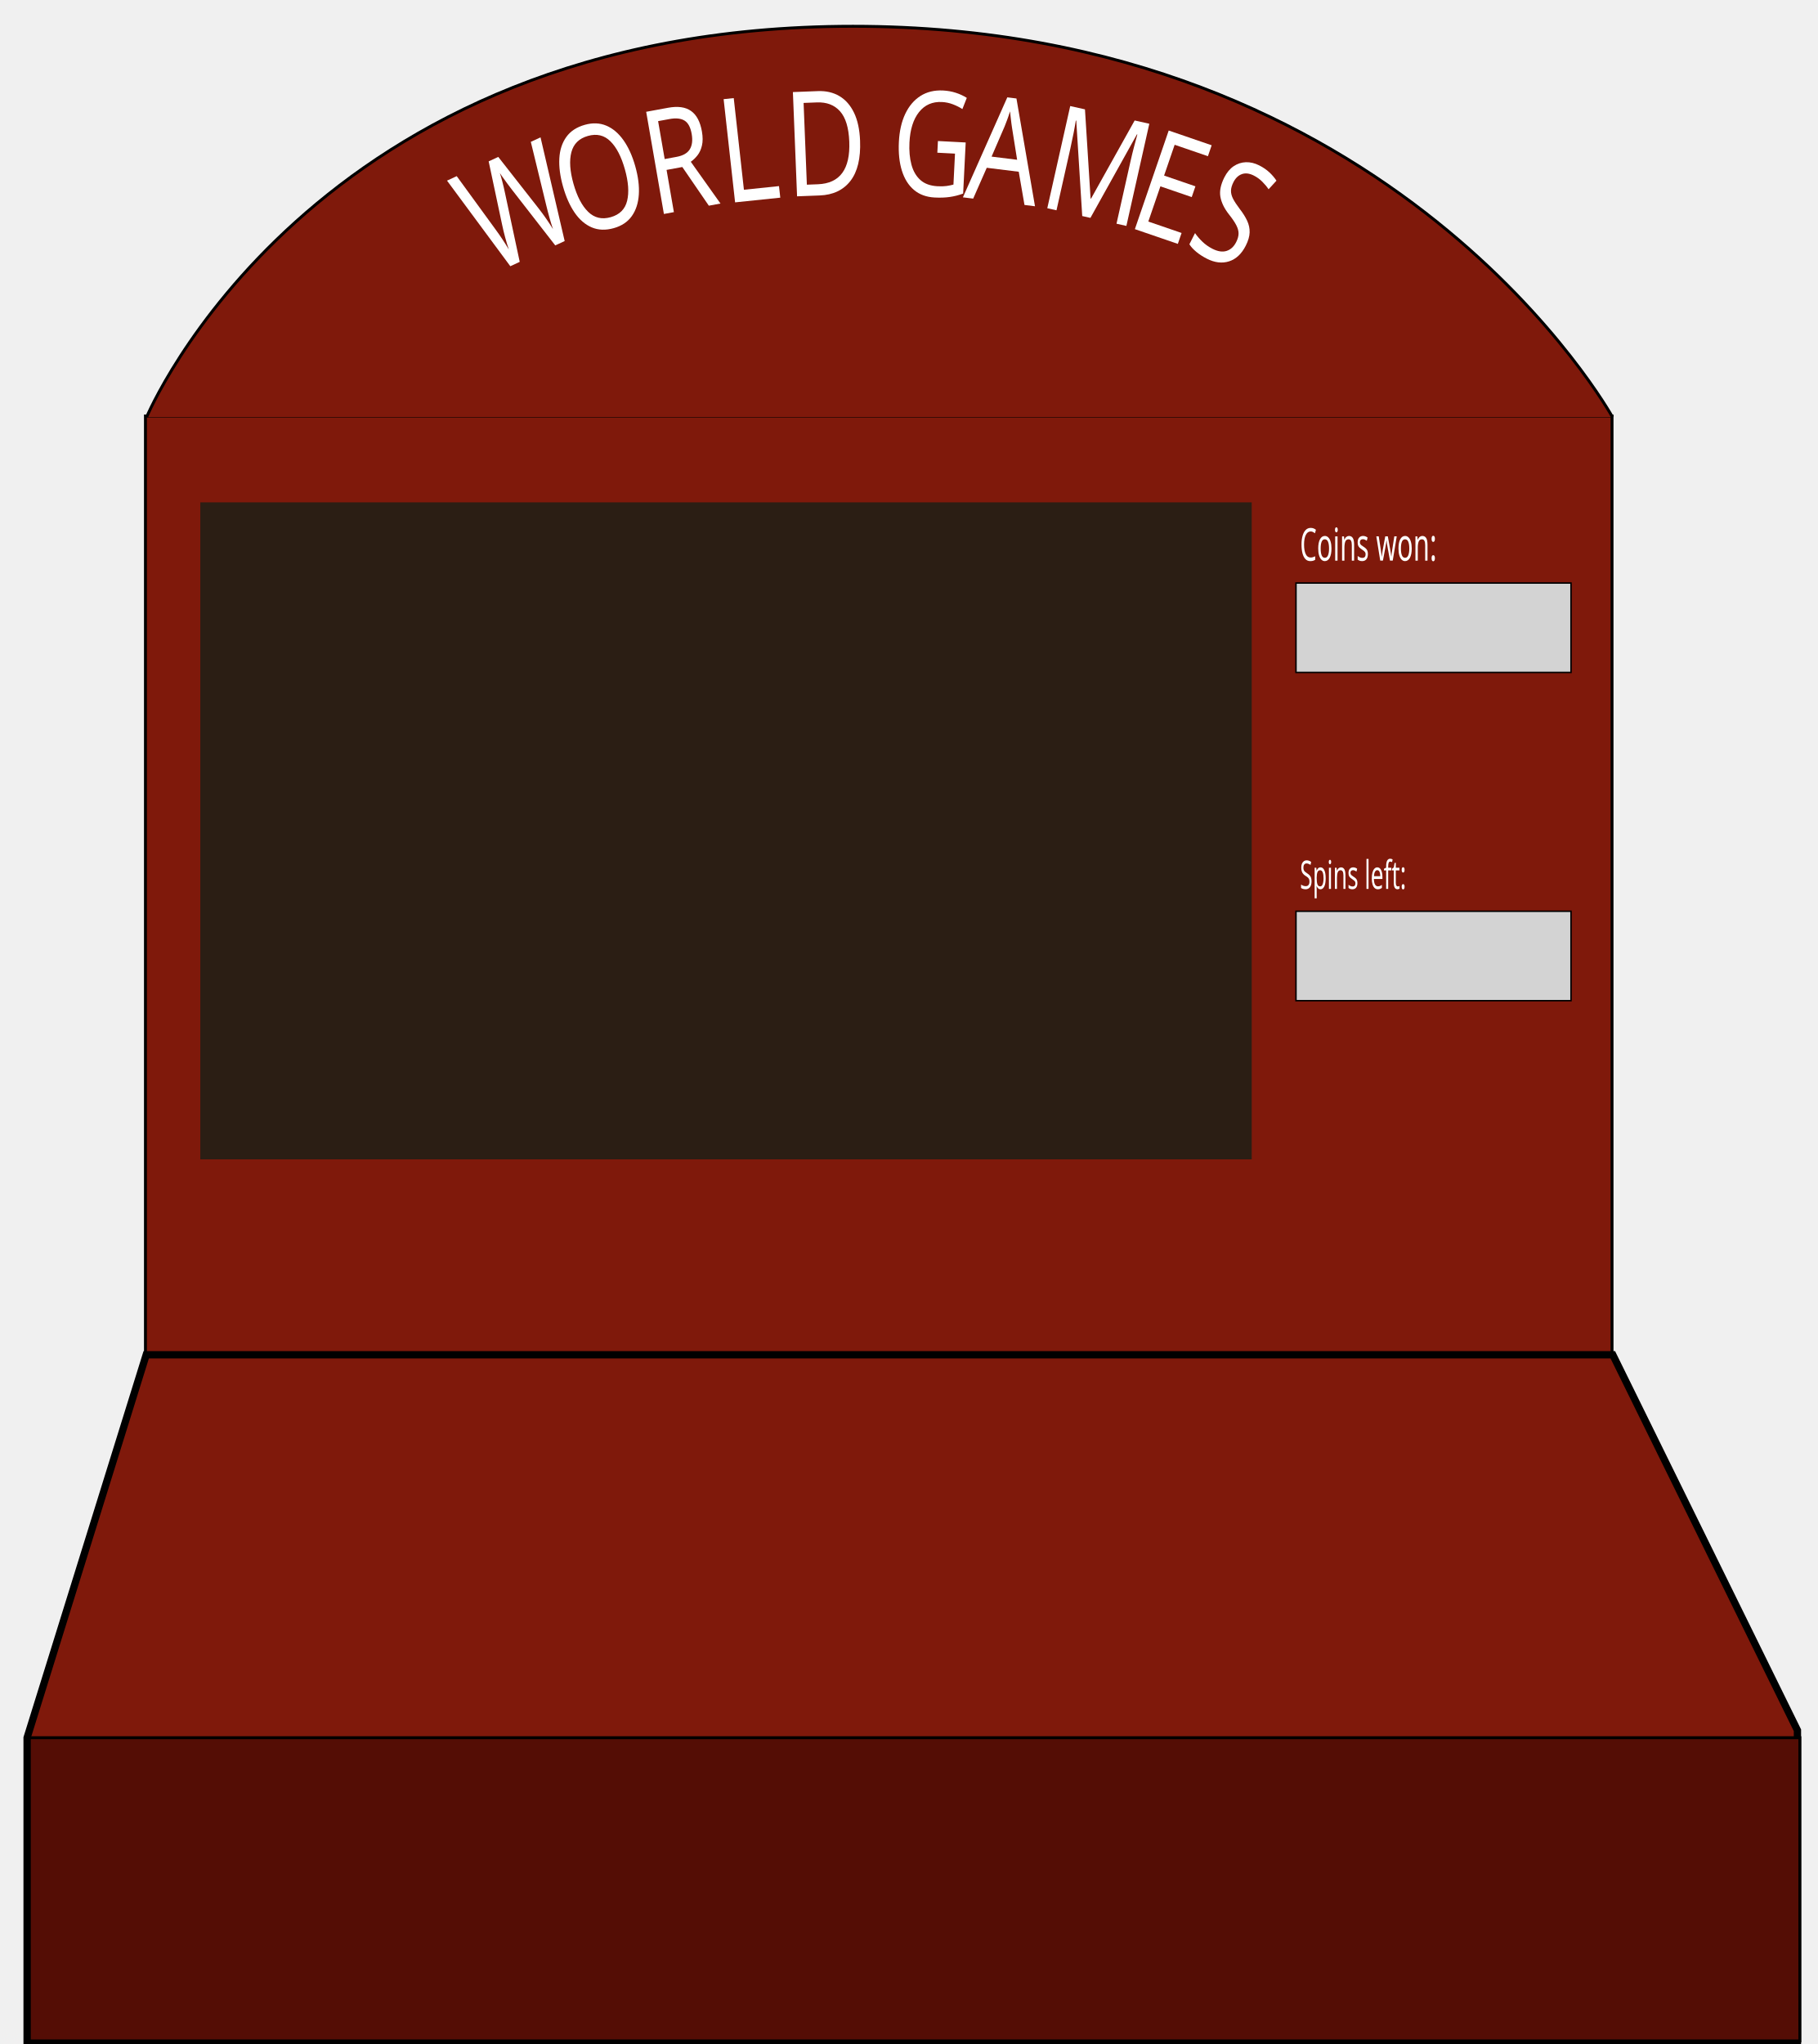
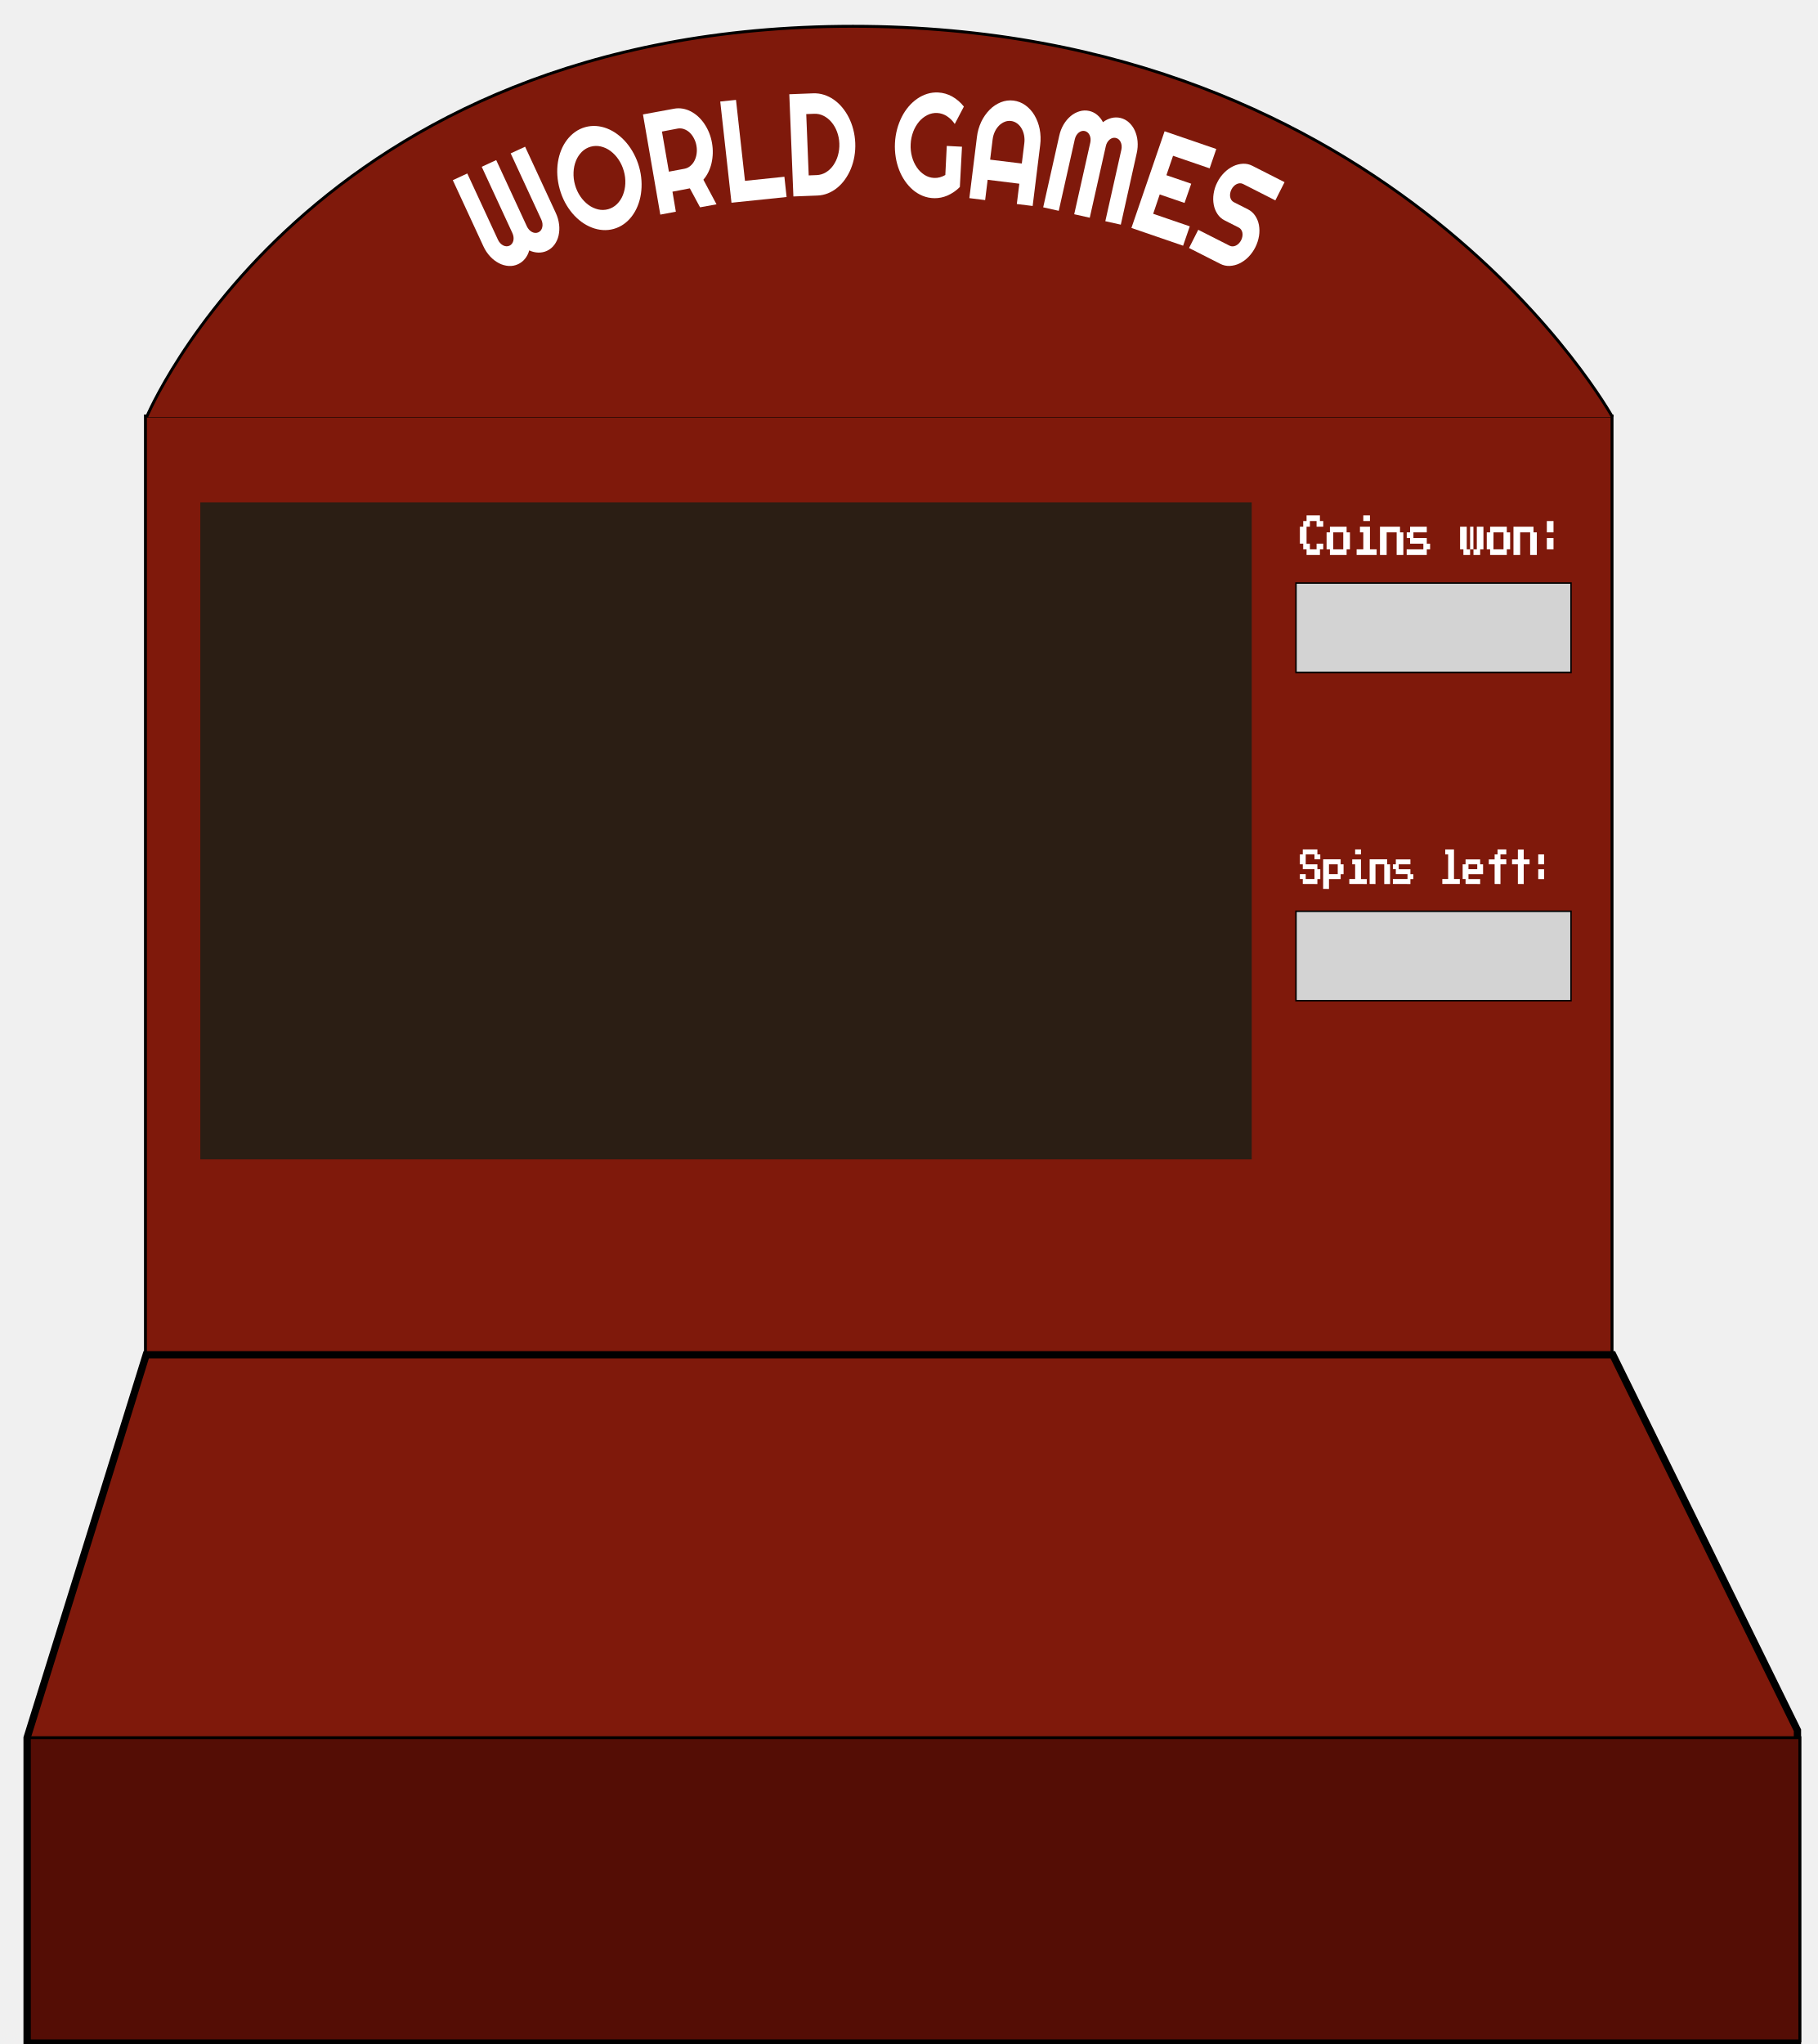
- <svg xmlns="http://www.w3.org/2000/svg" id="Layer_1" data-name="Layer 1" width="1245" height="1400" viewBox="600 83 1245 1400">
-   <path d="M1088.53,219.47H949.58C966.41,187,987.46,171,1014.5,193.85c-1.45-31,55.9-39.59,62.64.56,0,0-8-48.4,35.31-37s13.66,62.07,13.66,62.07Z" fill="#fff" stroke="#000" stroke-miterlimit="10" />
-   <rect x="699.64" y="367.93" width="1004.7" height="642.2" fill="#7f190b" stroke="#000" stroke-miterlimit="10" stroke-width="2" />
-   <polygon points="1831.36 1268.14 1704.86 1010.92 700.16 1010.92 618.57 1273.22 618.57 1481.86 1831.36 1481.86 1831.36 1268.14" fill="#7f190b" stroke="#000" stroke-miterlimit="10" stroke-width="5" />
-   <line x1="1832" y1="1482.5" x2="618.57" y2="1482.5" fill="none" stroke="#000" stroke-miterlimit="10" stroke-width="3" />
-   <rect x="737.23" y="427.08" width="720.27" height="450" fill="#2b1e14" />
-   <rect x="1487.83" y="482.34" width="188.41" height="61.25" fill="#d3d3d3" stroke="#000" stroke-miterlimit="10" />
-   <rect x="1487.83" y="707.15" width="188.41" height="61.25" fill="#d3d3d3" stroke="#000" stroke-miterlimit="10" />
-   <text transform="translate(1490.5 467.01) scale(0.59 1)" font-size="31" fill="#fff" font-family="PressStart2P-Regular">Coins won:</text>
-   <text transform="translate(1490.5 691.82) scale(0.59 1)" font-size="27" fill="#fff" font-family="PressStart2P-Regular">Spins left:</text>
-   <rect x="620.11" y="1273.21" width="1212.89" height="207.68" fill="#540d05" stroke="#000" stroke-miterlimit="10" stroke-width="2" />
-   <path d="M1704.61,368.63S1556.88,101,1184.34,101,700.47,368.63,700.47,368.63" fill="#7f190b" stroke="#000" stroke-miterlimit="10" stroke-width="2" />
-   <text transform="translate(935.37 271.92) rotate(-24.83) scale(0.78 1)" font-size="100" fill="#fff" font-family="Righteous-Regular, Righteous">W</text>
-   <text transform="translate(990.87 246.58) rotate(-15.76) scale(0.78 1)" font-size="100" fill="#fff" font-family="Righteous-Regular, Righteous">O</text>
-   <text transform="matrix(0.76, -0.14, 0.17, 0.98, 1047.44, 230.91)" font-size="100" fill="#fff" font-family="Righteous-Regular, Righteous">R</text>
-   <text transform="matrix(0.77, -0.08, 0.11, 0.99, 1096.11, 222.38)" font-size="100" fill="#fff" font-family="Righteous-Regular, Righteous">L</text>
-   <text transform="matrix(0.78, -0.03, 0.04, 1, 1138.47, 217.76)" font-size="100" fill="#fff" font-family="Righteous-Regular, Righteous">D</text>
-   <text transform="translate(1188.41 215.97) rotate(0.22) scale(0.78 1)" font-size="100" fill="#fff" font-family="Righteous-Regular, Righteous"> </text>
-   <text transform="matrix(0.77, 0.04, -0.05, 1, 1209.31, 215.67)" font-size="100" fill="#fff" font-family="Righteous-Regular, Righteous">G</text>
-   <text transform="translate(1259.65 218.16) rotate(7.06) scale(0.78 1)" font-size="100" fill="#fff" font-family="Righteous-Regular, Righteous">A</text>
-   <text transform="matrix(0.76, 0.17, -0.22, 0.98, 1310.08, 223.97)" font-size="100" fill="#fff" font-family="Righteous-Regular, Righteous">M</text>
-   <text transform="translate(1370.3 237.49) rotate(18.94) scale(0.78 1)" font-size="100" fill="#fff" font-family="Righteous-Regular, Righteous">E</text>
-   <text transform="matrix(0.69, 0.35, -0.45, 0.89, 1410.21, 250.66)" font-size="100" fill="#fff" font-family="Righteous-Regular, Righteous">S</text>
+ <svg xmlns="http://www.w3.org/2000/svg" id="Layer_1" data-name="Layer 1" viewBox="0 0 1245 1400">
+   <defs>
+     <style>.cls-1,.cls-8{fill:#fff;}.cls-1,.cls-2,.cls-3,.cls-4,.cls-6,.cls-9{stroke:#000;stroke-miterlimit:10;}.cls-2,.cls-3{fill:#7f190b;}.cls-2,.cls-9{stroke-width:2px;}.cls-3{stroke-width:5px;}.cls-4{fill:none;stroke-width:3px;}.cls-5{fill:#2b1e14;}.cls-6{fill:#d3d3d3;}.cls-7{isolation:isolate;}.cls-9{fill:#540d05;}</style>
+   </defs>
+   <path class="cls-1" d="M488.53,136.47H349.58C366.41,104,387.46,88,414.5,110.85c-1.45-31,55.9-39.59,62.64.56,0,0-8-48.4,35.31-37s13.66,62.07,13.66,62.07Z" />
+   <rect class="cls-2" x="99.64" y="284.93" width="1004.7" height="642.2" />
+   <polygon class="cls-3" points="1231.36 1185.14 1104.86 927.92 100.16 927.92 18.57 1190.22 18.57 1398.86 1231.36 1398.86 1231.36 1185.14" />
+   <line class="cls-4" x1="1232" y1="1399.5" x2="18.57" y2="1399.5" />
+   <rect class="cls-5" x="137.23" y="344.08" width="720.27" height="450" />
+   <rect class="cls-6" x="887.83" y="399.34" width="188.41" height="61.25" />
+   <rect class="cls-6" x="887.83" y="624.15" width="188.41" height="61.25" />
+   <g class="cls-7">
+     <path class="cls-8" d="M895.07,380.13v-3.87h-2.28v-3.88H890.5V360.76h2.29v-3.88h2.28V353h9.15v3.87h2.28v3.88h-4.57v-3.88h-4.57v3.88h-2.29v11.62h2.29v3.88h4.57v-3.88h4.57v3.88h-2.28v3.87Z" />
+     <path class="cls-8" d="M911.08,380.13v-3.87h-2.29V364.63h2.29v-3.87h11.43v3.87h2.28v11.63h-2.28v3.87Zm2.28-3.87h6.86V364.63h-6.86Z" />
+     <path class="cls-8" d="M929.37,380.13v-3.87h4.57V364.63h-2.29v-3.87h6.86v15.5h4.57v3.87Zm4.57-23.25V353h4.57v3.87Z" />
+     <path class="cls-8" d="M945.37,380.13V360.76h13.72v3.87h2.28v15.5H956.8v-15.5h-6.86v15.5Z" />
+     <path class="cls-8" d="M963.66,380.13v-3.87h11.43v-3.88H966v-3.87h-2.29v-3.88H966v-3.87h11.43v3.87h-9.15v3.88h9.15v3.87h2.28v3.88h-2.28v3.87Z" />
+     <path class="cls-8" d="M1004.81,376.26h2.29v3.87h-4.57v-3.87h-2.29v-15.5h4.57Zm4.57-15.5v15.5h-2.28v-15.5Zm6.86,0v15.5H1014v3.87h-4.58v-3.87h2.29v-15.5Z" />
+     <path class="cls-8" d="M1020.82,380.13v-3.87h-2.29V364.63h2.29v-3.87h11.43v3.87h2.28v11.63h-2.28v3.87Zm2.28-3.87H1030V364.63h-6.86Z" />
+     <path class="cls-8" d="M1036.82,380.13V360.76h13.72v3.87h2.28v15.5h-4.57v-15.5h-6.86v15.5Z" />
+     <path class="cls-8" d="M1059.68,364.63v-7.75h4.57v7.75Zm0,11.63v-7.75h4.57v7.75Z" />
+   </g>
+   <g class="cls-7">
+     <path class="cls-8" d="M892.49,605.45v-3.38h-2V598.7h4v3.37h6v-6.75h-8V592h-2V585.2h2v-3.38h10v3.38h2v3.37h-4V585.2h-6V592h8v3.37h2v6.75h-2v3.38Z" />
+     <path class="cls-8" d="M906.43,608.82V588.57h12V592h2v6.75h-2v3.37h-8v6.75Zm4-10.12h6V592h-6Z" />
+     <path class="cls-8" d="M924.35,605.45v-3.38h4V592h-2v-3.38h6v13.5h4v3.38Zm4-20.25v-3.38h4v3.38Z" />
+     <path class="cls-8" d="M938.29,605.45V588.57h12V592h2v13.5h-4V592h-6v13.5Z" />
+     <path class="cls-8" d="M954.22,605.45v-3.38h10V598.7h-8v-3.38h-2V592h2v-3.38h10V592h-8v3.37h8v3.38h2v3.37h-2v3.38Z" />
+     <path class="cls-8" d="M988.07,605.45v-3.38h4V585.2h-2v-3.38h6v20.25h4v3.38Z" />
+     <path class="cls-8" d="M1004,605.45v-3.38h-2V592h2v-3.38h10V592h2v6.75h-10v3.37h8v3.38Zm2-10.13h6V592h-6Z" />
+     <path class="cls-8" d="M1023.91,605.45V592h-4v-3.38h4V585.2h2v-3.38h6v3.38h-4v3.37h4V592h-4v13.5Z" />
+     <path class="cls-8" d="M1039.84,605.45V592h-4v-3.38h4v-6.75h4v6.75h4V592h-4v13.5Z" />
+     <path class="cls-8" d="M1053.78,592V585.2h4V592Zm0,10.12v-6.75h4v6.75Z" />
+   </g>
+   <rect class="cls-9" x="20.11" y="1190.21" width="1212.89" height="207.68" />
+   <path class="cls-2" d="M1104.61,285.63S956.88,18,584.34,18,100.47,285.63,100.47,285.63" />
+   <g class="cls-7">
+     <path class="cls-8" d="M380.75,145.87a25.8,25.8,0,0,1,2.27,7.95,22.17,22.17,0,0,1-.37,7.55,16.81,16.81,0,0,1-2.85,6.26,13.08,13.08,0,0,1-5.1,4.17,13.23,13.23,0,0,1-5.88,1.21,15.69,15.69,0,0,1-6.26-1.51,15.53,15.53,0,0,1-2.92,5.76,13.23,13.23,0,0,1-4.75,3.7,13.1,13.1,0,0,1-6.47,1.2,16.82,16.82,0,0,1-6.62-1.89,22,22,0,0,1-6-4.6,25.69,25.69,0,0,1-4.6-6.89l-21-45.37,9.92-4.59,21,45.37a8.9,8.9,0,0,0,1.54,2.33,7.35,7.35,0,0,0,2,1.55,5.58,5.58,0,0,0,2.2.63,4.48,4.48,0,0,0,2.16-.41,4.37,4.37,0,0,0,1.71-1.39,5.45,5.45,0,0,0,.95-2.07,7.31,7.31,0,0,0,.11-2.53,9,9,0,0,0-.78-2.68l-21-45.38,9.92-4.59,21,45.38a8.82,8.82,0,0,0,1.54,2.33,7.4,7.4,0,0,0,2,1.55,5.36,5.36,0,0,0,2.19.62,4.52,4.52,0,0,0,3.88-1.79,5.41,5.41,0,0,0,.94-2.08,7.28,7.28,0,0,0,.13-2.53,8.63,8.63,0,0,0-.76-2.69l-21-45.38,9.88-4.57Z" />
+   </g>
+   <g class="cls-7">
+     <path class="cls-8" d="M437.81,114.26a44.3,44.3,0,0,1,1.64,9.51,43.19,43.19,0,0,1-.38,9.08,36.62,36.62,0,0,1-2.26,8.28,31,31,0,0,1-3.95,7,25.17,25.17,0,0,1-5.5,5.36,22.05,22.05,0,0,1-6.86,3.28,21.82,21.82,0,0,1-7.56.79,25.5,25.5,0,0,1-7.48-1.69A30.61,30.61,0,0,1,398.4,152a36.46,36.46,0,0,1-6.27-5.87,42.94,42.94,0,0,1-5.1-7.54,45,45,0,0,1-3.57-9,44.48,44.48,0,0,1-1.64-9.53,41.37,41.37,0,0,1,.4-9.1,37.22,37.22,0,0,1,2.28-8.25,30,30,0,0,1,4-7,25.71,25.71,0,0,1,5.5-5.33,22.3,22.3,0,0,1,14.42-4.07A25.57,25.57,0,0,1,415.88,88a30.58,30.58,0,0,1,7,3.9,36.55,36.55,0,0,1,6.24,5.85,42.39,42.39,0,0,1,5.08,7.55A44.63,44.63,0,0,1,437.81,114.26Zm-10.44,2.95a27.15,27.15,0,0,0-3.67-8,23.76,23.76,0,0,0-5.5-5.81,18.05,18.05,0,0,0-6.61-3.08,14,14,0,0,0-13,3.68,18.33,18.33,0,0,0-4,6.08,23.37,23.37,0,0,0-1.67,7.83,27.05,27.05,0,0,0,1,8.71,26.63,26.63,0,0,0,3.66,7.92,23.81,23.81,0,0,0,5.51,5.78,18.4,18.4,0,0,0,6.62,3.11,13.91,13.91,0,0,0,13-3.68,17.89,17.89,0,0,0,4-6.11,23.91,23.91,0,0,0,1.66-7.8A26.56,26.56,0,0,0,427.37,117.21Z" />
+   </g>
+   <g class="cls-7">
+     <path class="cls-8" d="M463,145l-10.65,2L440.47,78.38l21.3-3.92a16.69,16.69,0,0,1,5.81-.06,19,19,0,0,1,5.55,1.84,23.64,23.64,0,0,1,5.05,3.51,28,28,0,0,1,4.31,5,33.18,33.18,0,0,1,3.29,6.16,34.2,34.2,0,0,1,2,7.14,34.64,34.64,0,0,1-.35,13.74,28.93,28.93,0,0,1-2.17,6.13,24.48,24.48,0,0,1-3.4,5.17l9,16.85L479.58,142l-7-13-11.9,2.29Zm-9.52-54.89,4.76,27.47,10.65-2a8.49,8.49,0,0,0,3.93-1.84,11.46,11.46,0,0,0,2.87-3.56,14.77,14.77,0,0,0,1.52-4.8,16.91,16.91,0,0,0-.09-5.49,16.69,16.69,0,0,0-1.76-5.18,14.61,14.61,0,0,0-3-4,11.06,11.06,0,0,0-3.89-2.32,8.39,8.39,0,0,0-4.3-.32Z" />
+   </g>
+   <g class="cls-7">
+     <path class="cls-8" d="M538.86,134.94l-37.75,3.92-7.7-69.32,10.79-1.12,6.16,55.45,27-2.81Z" />
+   </g>
+   <g class="cls-7">
+     <path class="cls-8" d="M585.9,97.87a43.52,43.52,0,0,1-.6,9.34,40.61,40.61,0,0,1-2.43,8.46,36.58,36.58,0,0,1-4,7.24,29.3,29.3,0,0,1-5.31,5.71,24.45,24.45,0,0,1-6.39,3.79,21.21,21.21,0,0,1-7.2,1.52l-16.45.63-2.8-70,16.45-.64a21.58,21.58,0,0,1,7.3,1,24.72,24.72,0,0,1,6.68,3.29,29.37,29.37,0,0,1,5.74,5.28,37.05,37.05,0,0,1,4.55,6.91,40.52,40.52,0,0,1,3.09,8.25A43.54,43.54,0,0,1,585.9,97.87ZM575,98.29a25.42,25.42,0,0,0-1.61-8.1,22.1,22.1,0,0,0-3.77-6.53,17.13,17.13,0,0,0-5.4-4.32,12.89,12.89,0,0,0-6.44-1.41l-5.45.21,1.68,42,5.45-.21a13.07,13.07,0,0,0,6.31-1.88,16.78,16.78,0,0,0,5-4.7,22.08,22.08,0,0,0,3.24-6.82A26.16,26.16,0,0,0,575,98.29Z" />
+   </g>
+   <g class="cls-7">
+     <path class="cls-8" d="M657.56,128.08a27.15,27.15,0,0,1-8.7,5.94,21.89,21.89,0,0,1-17.06,0,25,25,0,0,1-6.45-4,31.38,31.38,0,0,1-5.36-6,36.23,36.23,0,0,1-4-7.56,43.31,43.31,0,0,1-2.37-8.81,46.11,46.11,0,0,1-.52-9.67,45.17,45.17,0,0,1,1.48-9.52,43.7,43.7,0,0,1,3.23-8.47,35.68,35.68,0,0,1,4.73-7.1,30.2,30.2,0,0,1,5.92-5.34,25,25,0,0,1,6.82-3.3,21.46,21.46,0,0,1,7.45-.91,22.1,22.1,0,0,1,9.51,2.72A27.41,27.41,0,0,1,660.32,73l-6.25,11.92a18.79,18.79,0,0,0-5.39-5.35,13.37,13.37,0,0,0-13.36-.77,18.22,18.22,0,0,0-5.67,4.48,23.75,23.75,0,0,0-4,6.84,27,27,0,0,0-1.78,8.55,27.38,27.38,0,0,0,.92,8.76,24.12,24.12,0,0,0,3.33,7.27,18.12,18.12,0,0,0,5.19,5.07,13.24,13.24,0,0,0,6.55,2.1,12.42,12.42,0,0,0,4-.43,16.05,16.05,0,0,0,3.74-1.57l1-19.92,10.42.54Z" />
+   </g>
+   <g class="cls-7">
+     <path class="cls-8" d="M707.43,141.08l-10.85-1.35,1.72-13.9-21.7-2.69-1.72,13.91-10.81-1.34L669.23,94a34,34,0,0,1,3-10.62A30.16,30.16,0,0,1,678,75.14a22.45,22.45,0,0,1,7.62-5.1,17.54,17.54,0,0,1,16.89,2.09,22.57,22.57,0,0,1,6.16,6.81,29.82,29.82,0,0,1,3.56,9.42,34.39,34.39,0,0,1,.36,11ZM700,112l1.72-13.91a17.44,17.44,0,0,0-.18-5.51,14.88,14.88,0,0,0-1.78-4.72,11.14,11.14,0,0,0-3.09-3.41,8.76,8.76,0,0,0-8.43-1,11.24,11.24,0,0,0-3.82,2.55,15,15,0,0,0-2.88,4.14,17.46,17.46,0,0,0-1.52,5.3l-1.72,13.91Z" />
+   </g>
+   <g class="cls-7">
+     <path class="cls-8" d="M767.82,153.88l-10.61-2.37,11-49a8.47,8.47,0,0,0,.17-2.77,7.26,7.26,0,0,0-.66-2.44,5.48,5.48,0,0,0-1.36-1.84,4.45,4.45,0,0,0-2-1,4.51,4.51,0,0,0-2.19.06,5.46,5.46,0,0,0-2,1.09,7.3,7.3,0,0,0-1.62,1.92,8.58,8.58,0,0,0-1,2.59l-11,49-10.65-2.38,11-49A8.78,8.78,0,0,0,747.1,95a7.31,7.31,0,0,0-.64-2.44,5.48,5.48,0,0,0-1.36-1.83,4.49,4.49,0,0,0-4.16-.93,5.63,5.63,0,0,0-2,1.08,7.47,7.47,0,0,0-1.63,1.92,9.26,9.26,0,0,0-1,2.59l-11,49L714.65,142l11-49a25.84,25.84,0,0,1,3-7.74,22.31,22.31,0,0,1,4.88-5.79,16.82,16.82,0,0,1,6.08-3.26,13,13,0,0,1,6.57-.22,13.11,13.11,0,0,1,5.41,2.65,15.68,15.68,0,0,1,4,5.05,15.85,15.85,0,0,1,5.8-2.85,13,13,0,0,1,11.86,2.9,17,17,0,0,1,4.1,5.54,22.55,22.55,0,0,1,1.94,7.32,26.06,26.06,0,0,1-.56,8.29Z" />
+   </g>
+   <g class="cls-7">
+     <path class="cls-8" d="M810.5,168.29l-35.41-12.16,22.73-66.22,35.41,12.15-4.55,13.25-25.07-8.6L799.06,120l17,5.83L811.48,139l-17-5.82L790,146.43l25.07,8.6Z" />
+   </g>
+   <g class="cls-7">
+     <path class="cls-8" d="M833.92,124.87a25,25,0,0,1,4.82-6.68,22.44,22.44,0,0,1,6.11-4.35,17.11,17.11,0,0,1,6.63-1.69,12.7,12.7,0,0,1,6.38,1.38L880,124.77l-6.31,12.48L851.55,126a4.38,4.38,0,0,0-2.13-.48,5.49,5.49,0,0,0-2.2.55,7.29,7.29,0,0,0-2,1.46,8.47,8.47,0,0,0-1.6,2.24,8.86,8.86,0,0,0-.87,2.65,7,7,0,0,0,0,2.51,5.57,5.57,0,0,0,.86,2.11,4.36,4.36,0,0,0,1.64,1.43l9.67,4.91a12.85,12.85,0,0,1,4.91,4.32,16.77,16.77,0,0,1,2.6,6.34,22.24,22.24,0,0,1,.08,7.52,26.85,26.85,0,0,1-7.35,14.54,22,22,0,0,1-6.09,4.36,17,17,0,0,1-6.65,1.68,12.72,12.72,0,0,1-6.39-1.39l-21.46-10.89,6.3-12.47,21.46,10.89a4.43,4.43,0,0,0,2.13.48,5.45,5.45,0,0,0,2.2-.55,7.14,7.14,0,0,0,2-1.46,8.47,8.47,0,0,0,1.6-2.24,8.57,8.57,0,0,0,.86-2.62,7.22,7.22,0,0,0,0-2.5,5.63,5.63,0,0,0-.87-2.1,4.3,4.3,0,0,0-1.64-1.44l-9.67-4.9a12.67,12.67,0,0,1-4.88-4.34,17.07,17.07,0,0,1-2.57-6.35,22.28,22.28,0,0,1-.1-7.53A25.4,25.4,0,0,1,833.92,124.87Z" />
+   </g>
</svg>
